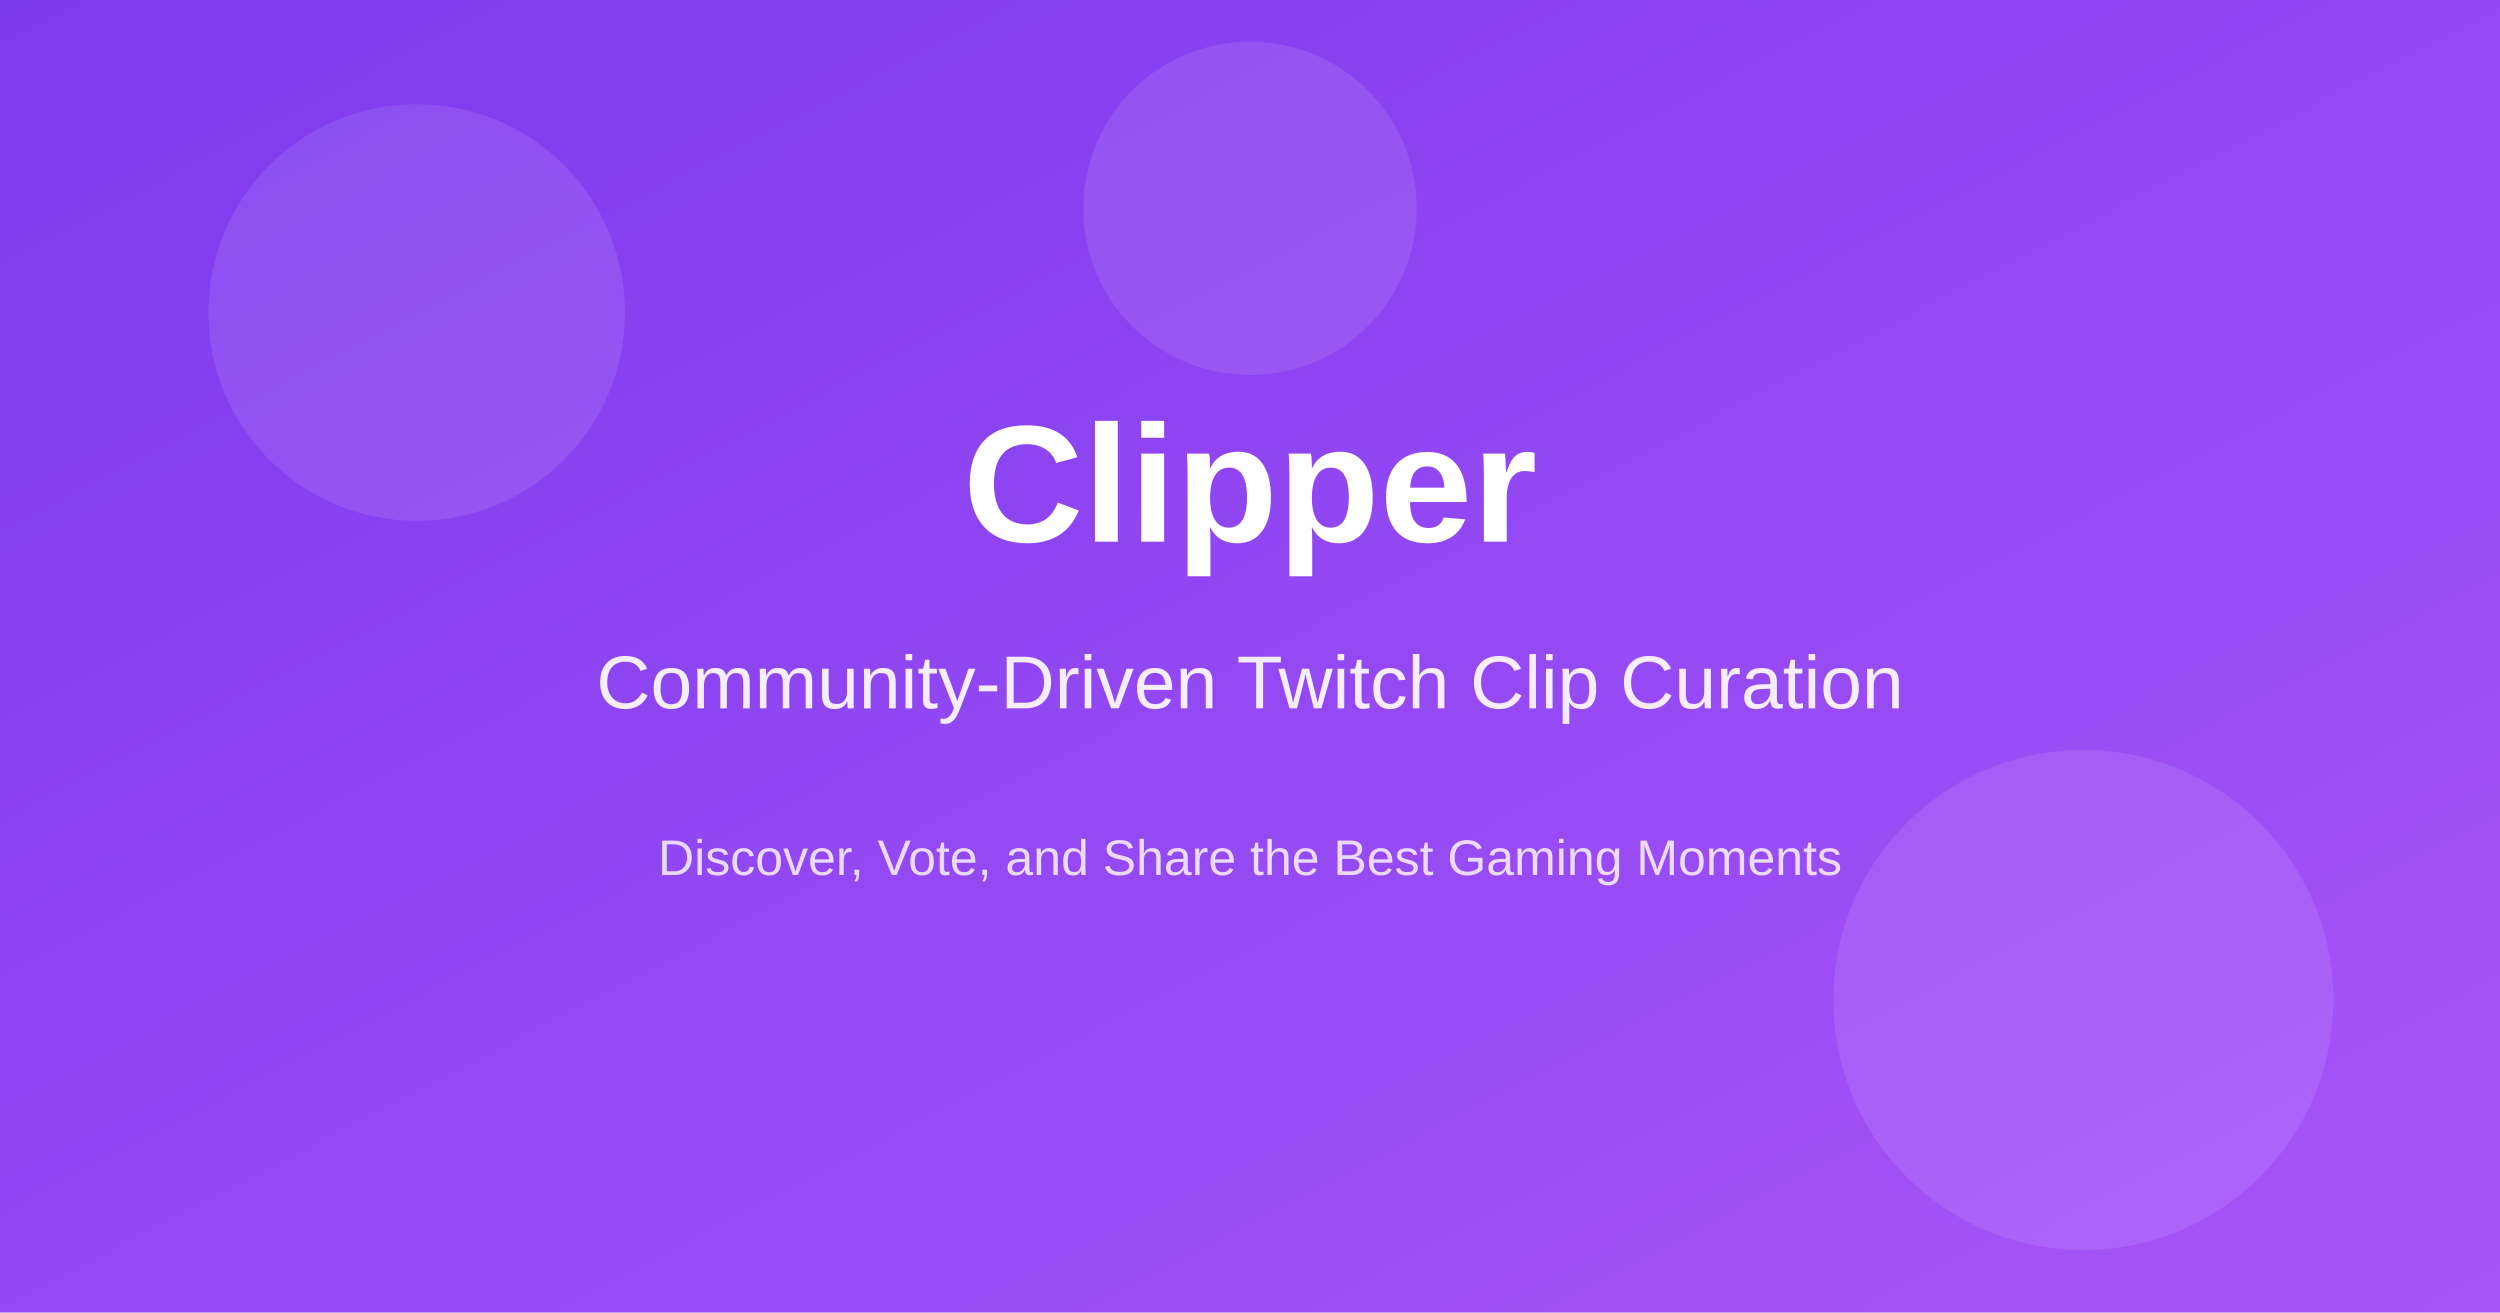
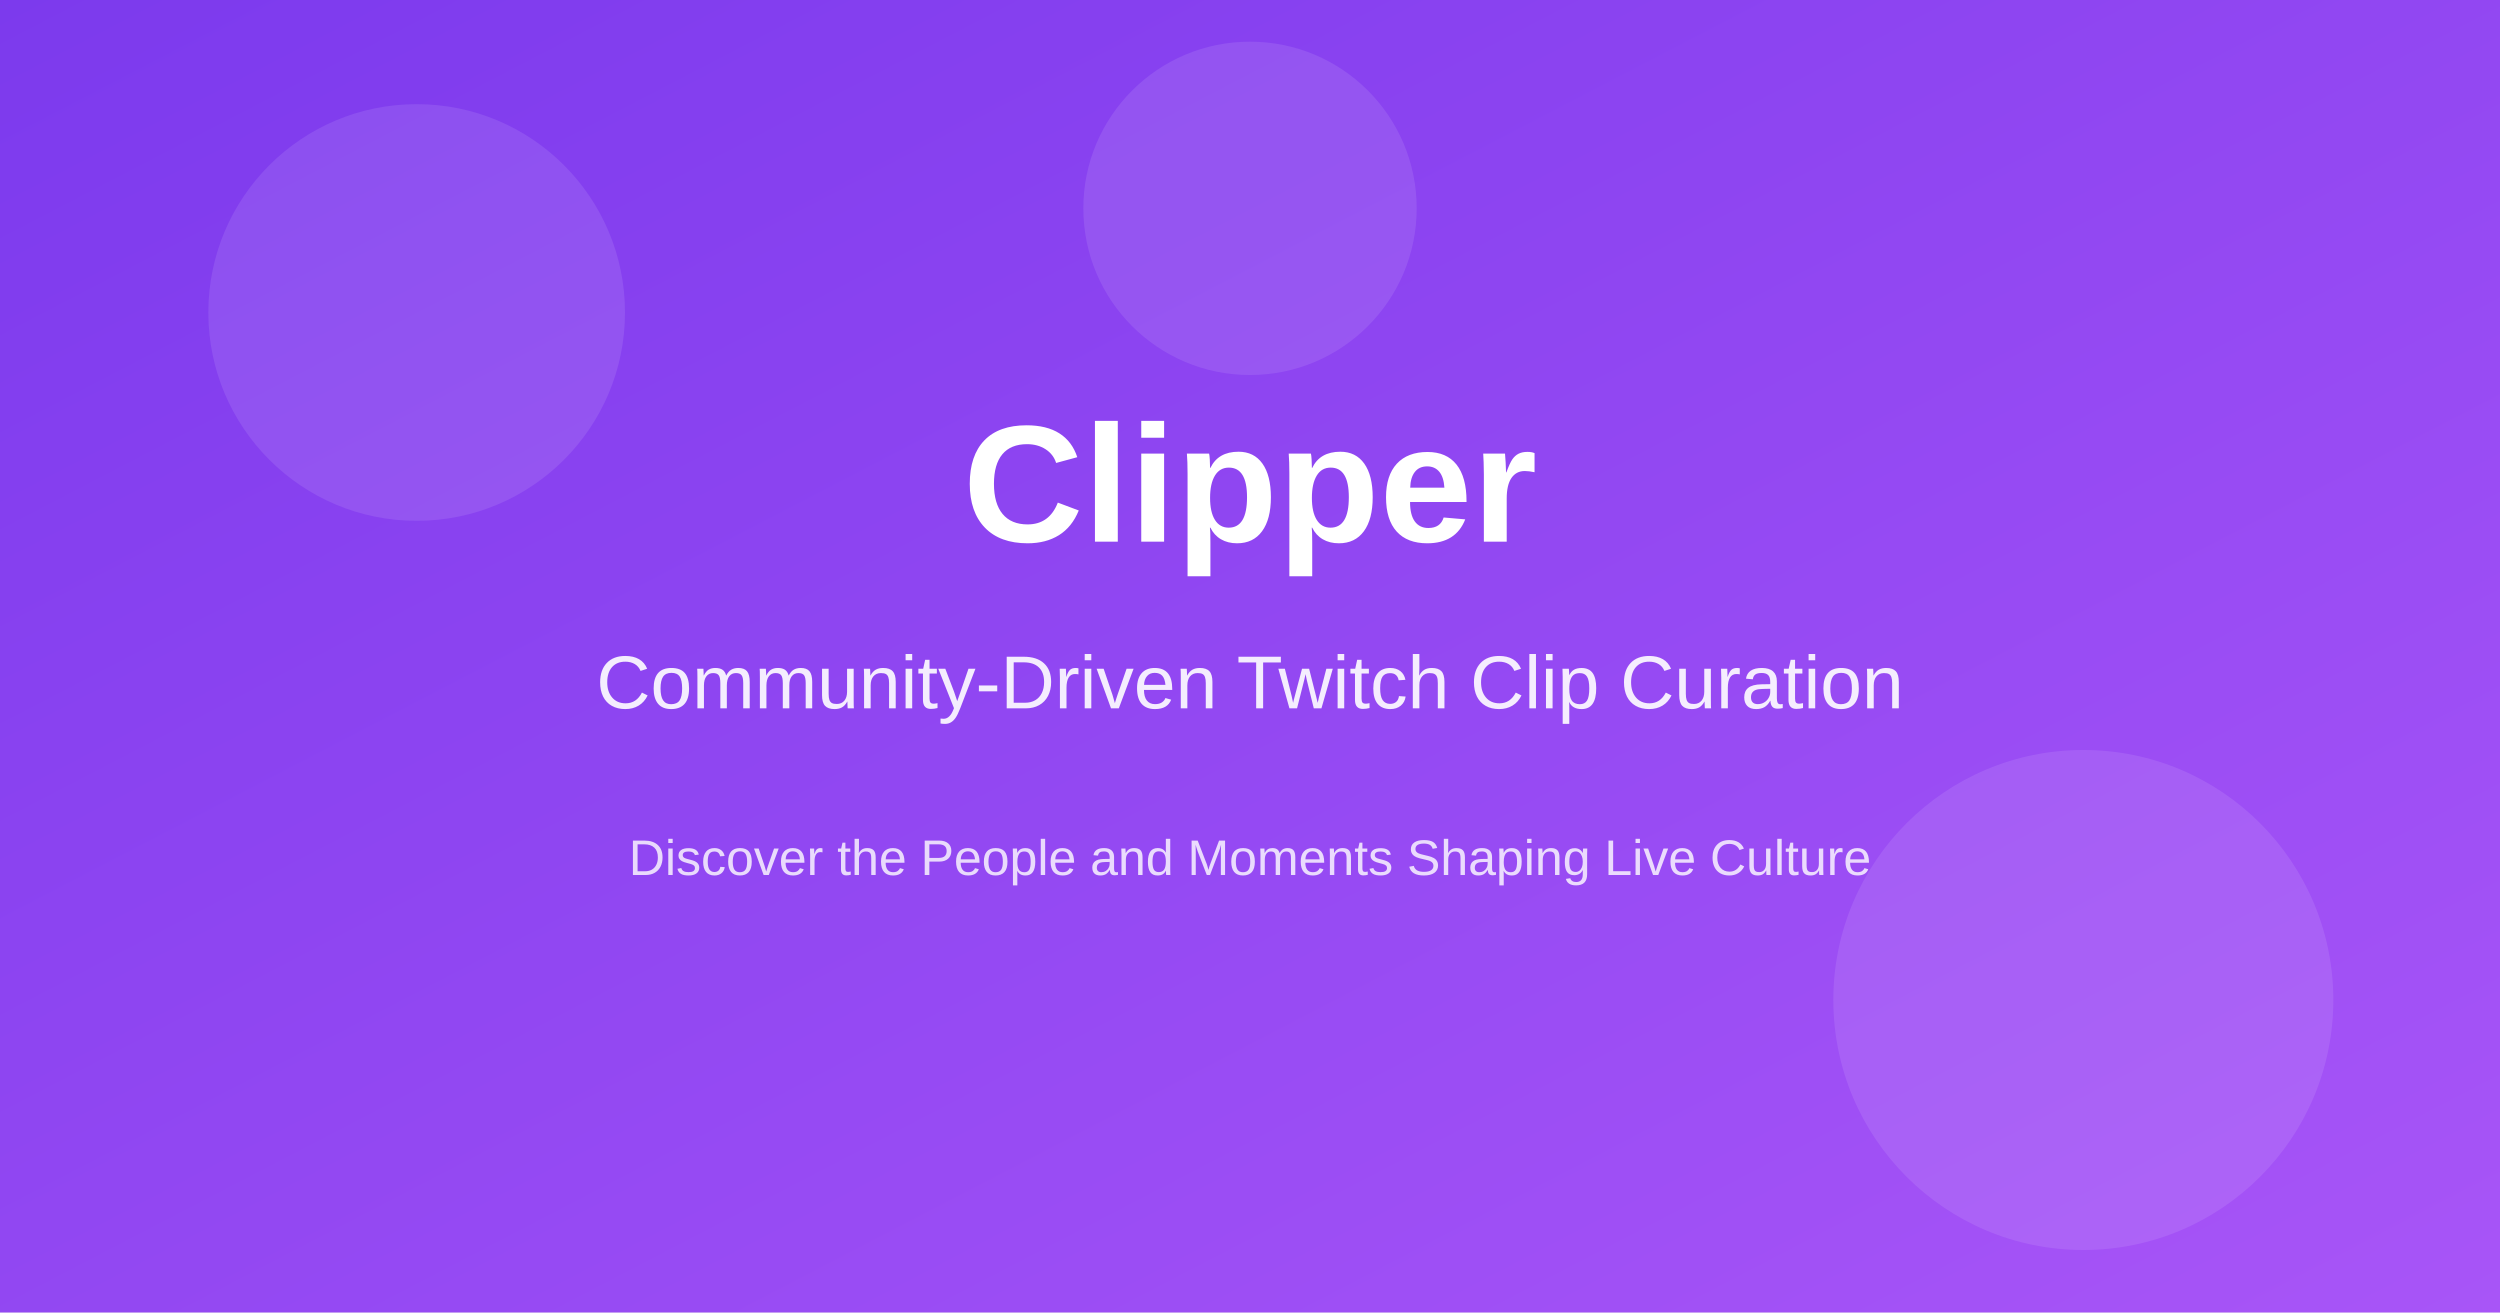
<svg xmlns="http://www.w3.org/2000/svg" width="1200" height="630">
  <defs>
    <linearGradient id="bg" x1="0%" y1="0%" x2="100%" y2="100%">
      <stop offset="0%" style="stop-color:#7c3aed;stop-opacity:1" />
      <stop offset="100%" style="stop-color:#a855f7;stop-opacity:1" />
    </linearGradient>
  </defs>
  <rect width="1200" height="630" fill="url(#bg)" />
  <g opacity="0.1">
    <circle cx="200" cy="150" r="100" fill="white" />
    <circle cx="1000" cy="480" r="120" fill="white" />
    <circle cx="600" cy="100" r="80" fill="white" />
  </g>
  <g>
    <text x="600" y="260" font-family="Arial, sans-serif" font-size="80" font-weight="bold" fill="white" text-anchor="middle">
      Clipper
    </text>
    <text x="600" y="340" font-family="Arial, sans-serif" font-size="36" fill="rgba(255,255,255,0.9)" text-anchor="middle">
      Community-Driven Twitch Clip Curation
    </text>
    <text x="600" y="420" font-family="Arial, sans-serif" font-size="24" fill="rgba(255,255,255,0.8)" text-anchor="middle">
-       Discover, Vote, and Share the Best Gaming Moments
+       Discover the People and Moments Shaping Live Culture
    </text>
  </g>
</svg>
